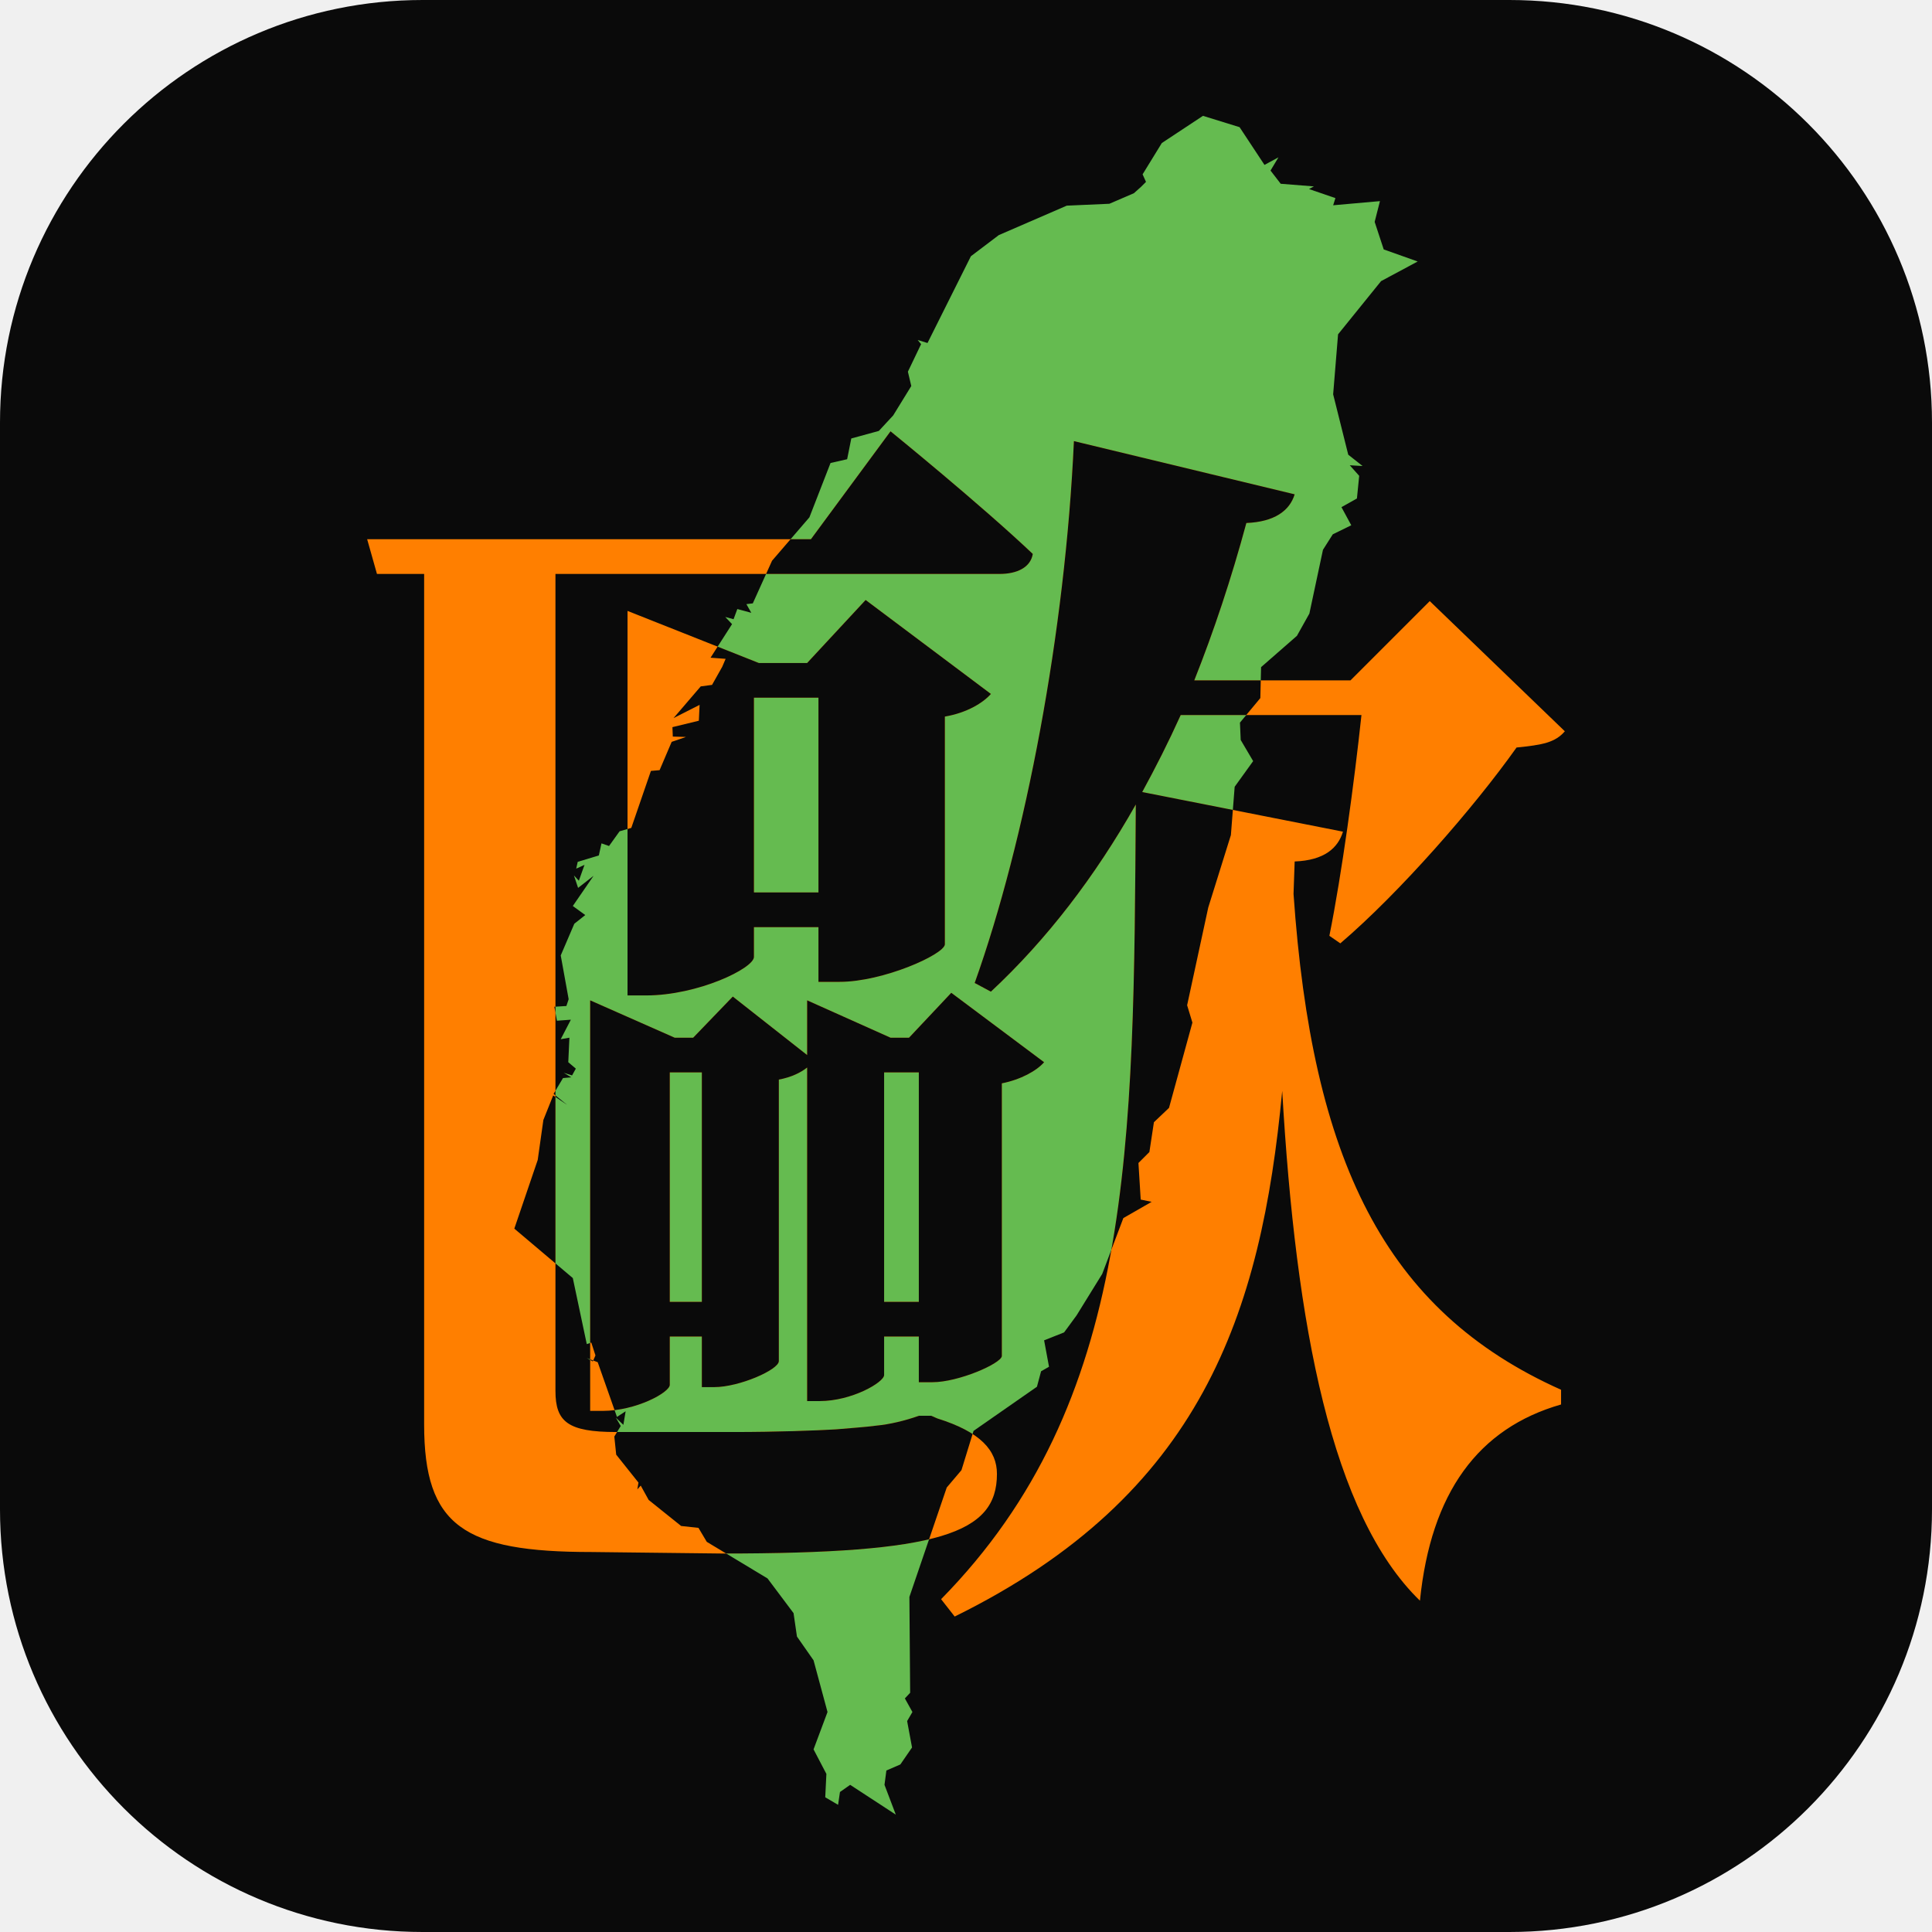
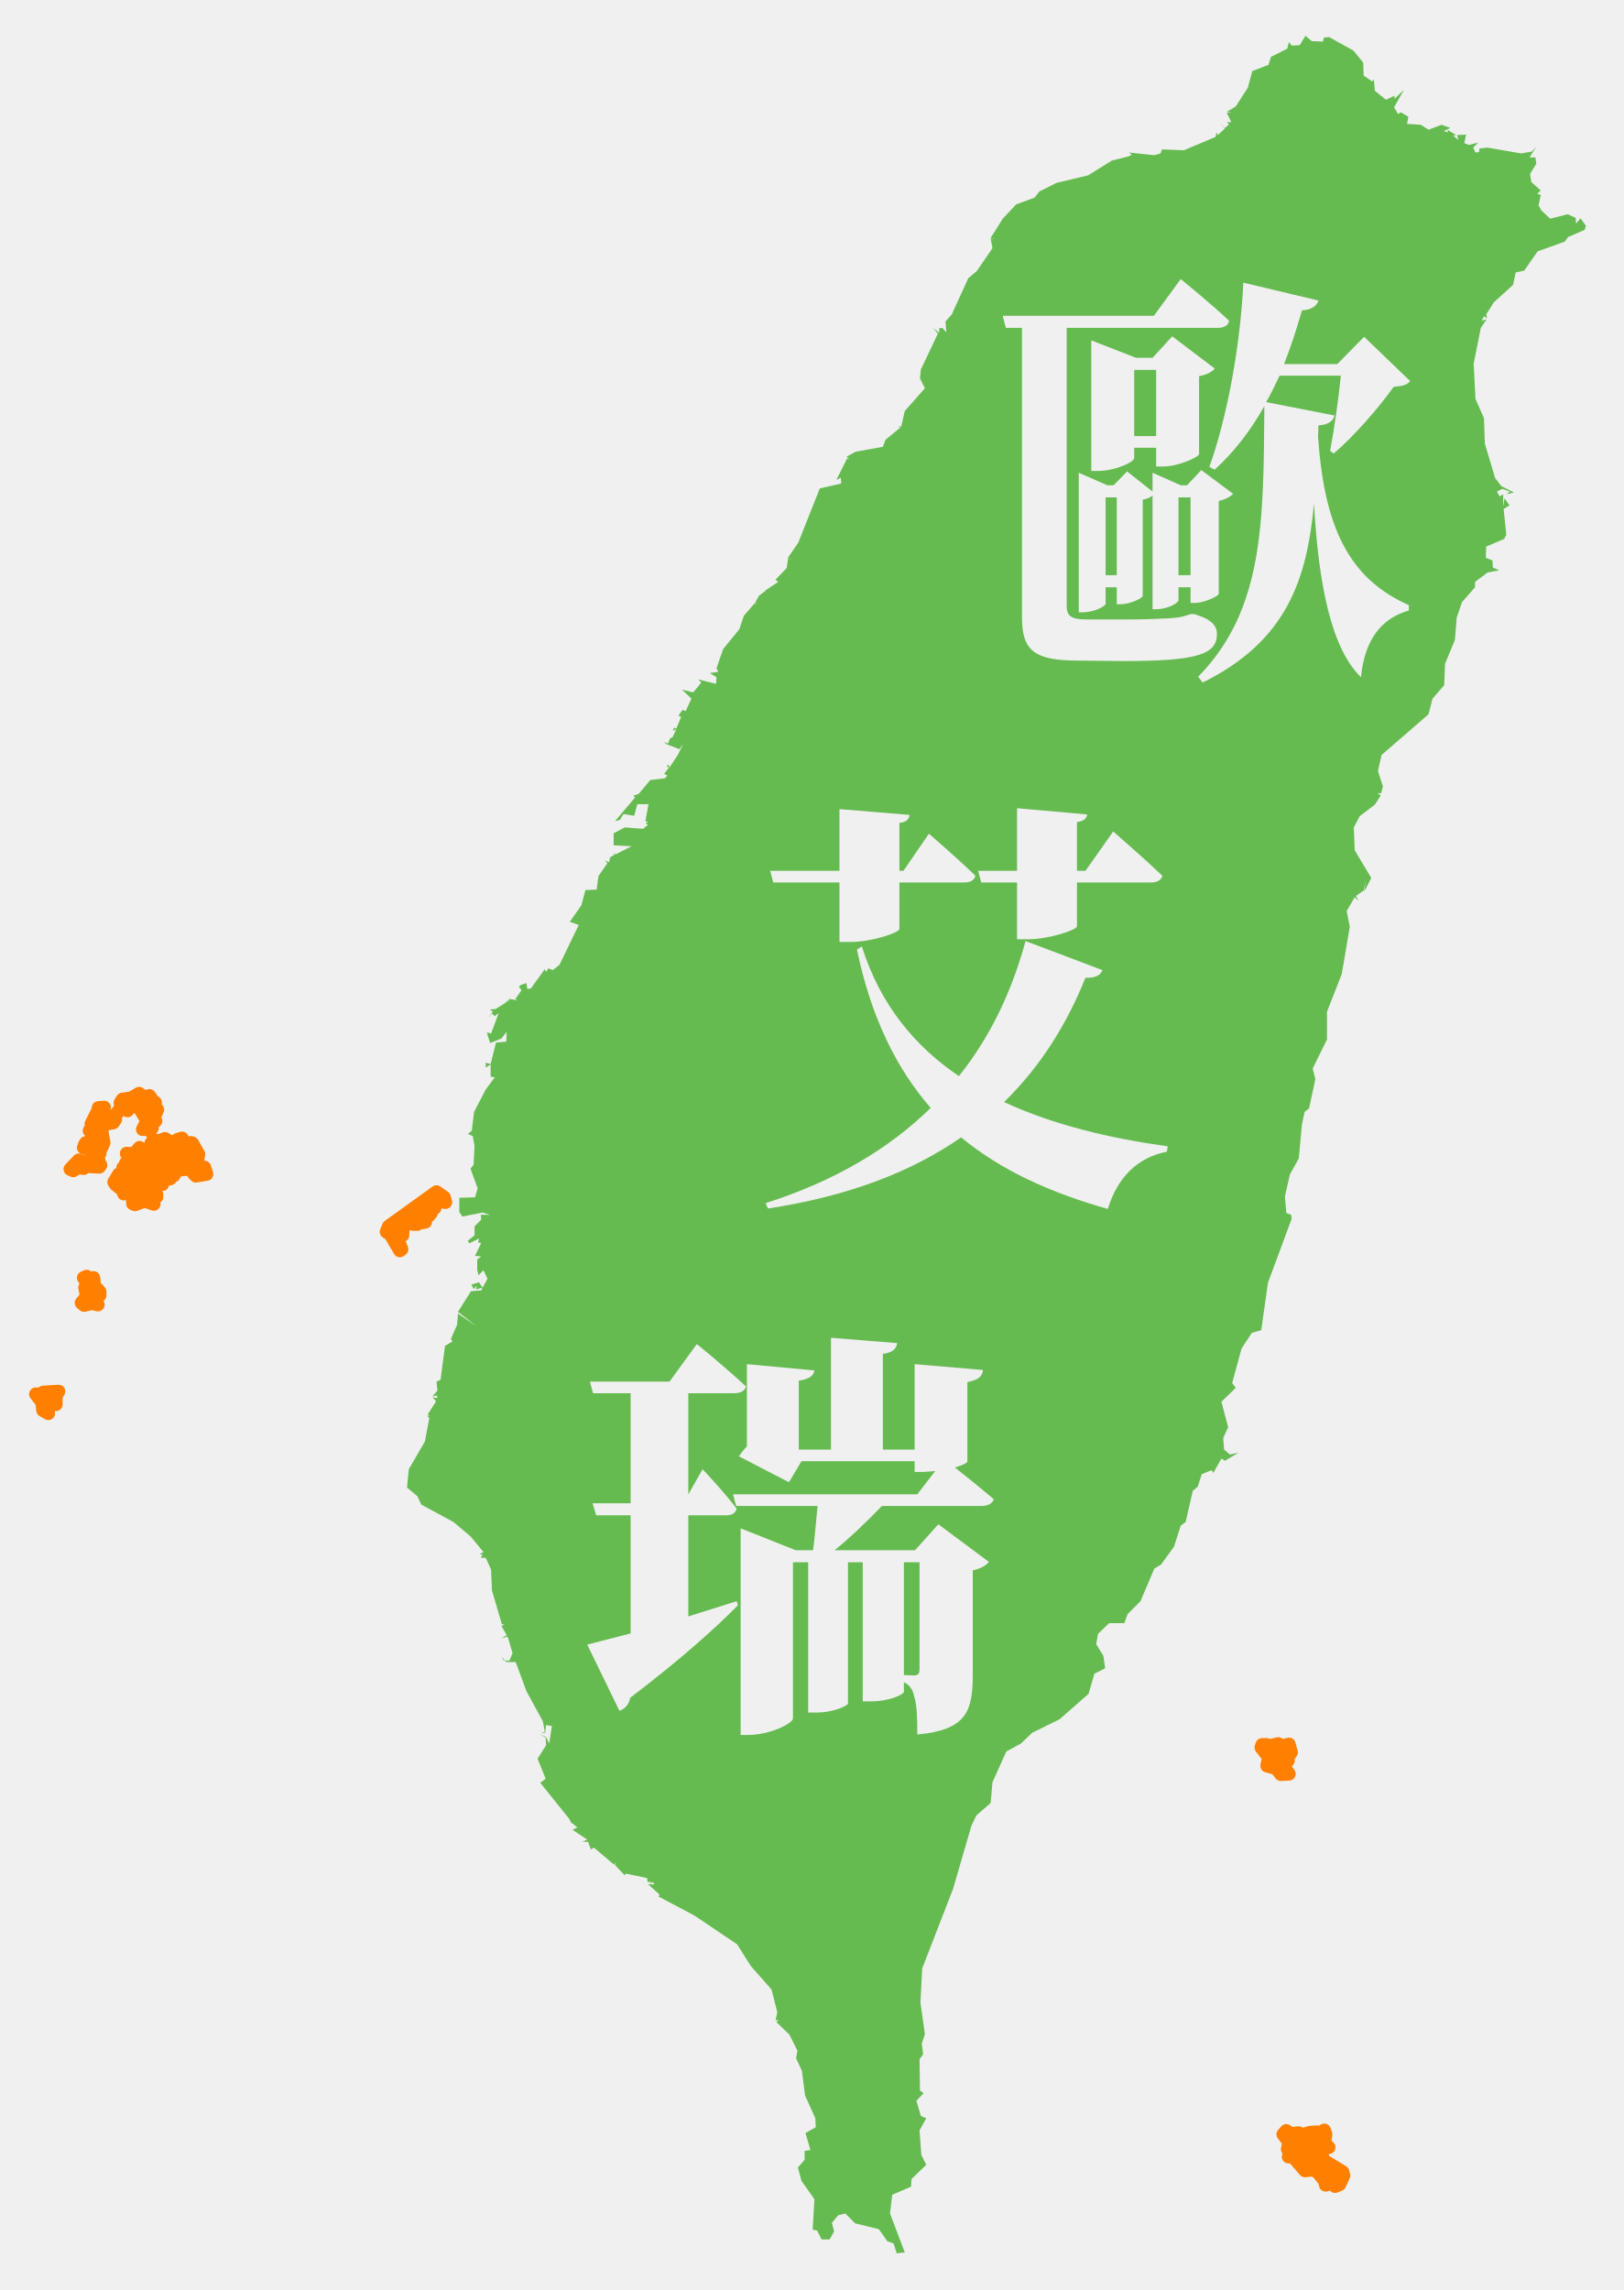
- <svg xmlns="http://www.w3.org/2000/svg" viewBox="0 0 512 512">
-   <rect width="512" height="512" rx="112" fill="#0a0a0a" />
-   <defs>
-     <clipPath id="tw">
-       <path id="island" d="M136.3 325.6L151.8 338.7L155.5 356.2L156.7 355.8L157.8 359.2L157.1 360.8L155.5 359.9L158.4 361L163.5 375.5L165.8 374L165.2 377.6L163.2 375.7L164.5 377.9L162.8 380.7L163.3 385.5L169.2 392.9L168.9 394.7L169.8 393.7L171.9 397.5L180.5 404.4L185.1 404.9L187.3 408.6L203.4 418.3L210.3 427.5L211.2 433.7L215.6 440L219.3 453.7L215.6 463.6L219 470.1L218.7 476.3L222.1 478.3L222.6 474.9L225.3 473L237.4 480.9L234.4 473L234.9 469.2L238.6 467.6L241.7 463.1L240.4 456.1L241.8 453.7L239.8 450.1L241.2 448.6L241 423.2L250.9 394.2L254.8 389.6L258 379.2L274.8 367.5L275.9 363.4L278 362.2L276.7 355.2L282 353.1L285.3 348.6L292.1 337.6L297.7 322.8L305.2 318.5L302.3 317.9L301.7 308.2L304.6 305.3L305.8 297.4L309.8 293.6L316 271L314.6 266.4L320.2 240.5L326.2 221.3L327.2 208.5L332.1 201.7L328.8 196.1L328.6 191.5L334 185L334.2 176.8L343.7 168.5L347 162.6L350.6 145.7L353.2 141.6L358.1 139.2L355.5 134.4L359.6 132.1L360.2 126.1L357.7 123.3L361.1 123.5L357.3 120.5L353.3 104.5L354.6 88.6L366 74.5L375.7 69.3L366.7 66.1L364.3 58.8L365.7 53.3L353.3 54.4L353.9 52.5L346.9 50.1L348.2 49.4L339.4 48.7L336.7 45.2L338.8 41.7L335.1 43.7L328.5 33.7L318.8 30.7L307.9 37.9L302.8 46.2L303.7 48.2L302.4 49.5L301.1 48.2L302.4 49.5L300.5 51.2L294 54L282.7 54.5L264.7 62.3L257.3 67.9L245.8 90.9L243.2 90.1L244.1 91.2L240.6 98.5L241.5 102.3L236.7 110.1L232.9 114.2L225.6 116.2L224.5 121.7L220.1 122.7L214.5 137.1L204.6 148.6L199.5 159.9L197.8 160.1L199.1 162.4L195.4 161.4L194.4 164.1L192.2 163.5L194 165.4L188.3 174.3L192.3 174.6L191.4 176.7L188.7 181.5L185.7 181.9L178.5 190.3L185.4 186.8L185.2 191L178.2 192.7L178.3 195.2L181.8 195.3L178 196.6L174.8 204.1L172.5 204.3L167.3 219.4L164.2 220.3L161.4 224.2L159.4 223.5L158.7 226.7L153.1 228.4L152.7 230.2L154.9 229.2L153.4 233.4L152.1 232L153.2 235.3L157.3 232.1L151.8 240.1L155.1 242.5L152.2 244.8L148.6 253.2L150.7 264.8L150.1 266.6L146.9 266.8L147.6 270.5L153.1 270.1L151.3 270.2L148.6 275.4L150.9 275L150.6 281.5L152.6 283.2L151.6 285L149.4 284.3L151.4 285.5L149.2 285.7L146.7 289.9L150.3 292.8L146.6 290.3L144 296.8L142.5 307.4L136.3 325.6Z" />
-     </clipPath>
-     <path id="ou" d="M236 114.3L214.9 142.9L97.3 142.9L99.9 152.1L112.4 152.1L112.4 377.5C112.4 404.4 122.9 411.3 156.8 411.3L191.3 411.7C249.1 411.7 264.2 406.4 264.2 390.6C264.2 384.4 259.9 379.5 248.4 375.9L246.8 375.2L243.5 375.2C239.9 376.5 235.6 377.5 232.3 377.8C229.4 378.2 224.8 378.5 221.5 378.8C216.6 379.1 205.7 379.5 194.5 379.5L163.3 379.5C150.5 379.5 147.2 376.8 147.2 368.6L147.2 152.1L264.9 152.1C269.5 152.1 273.1 150.4 273.7 146.8C259.9 133.7 236 114.3 236 114.3ZM177.5 367L177.5 354.2L186 354.2L186 367.6L189.3 367.6C195.9 367.6 206.4 363 206.4 360.7L206.4 286.1C209.7 285.5 212.3 284.2 213.9 282.9L213.9 371.3L217.2 371.3C225.8 371.3 234.3 366.3 234.3 364.4L234.3 354.2L243.5 354.2L243.5 366.3L247.1 366.3C254 366.3 265.2 361.4 265.5 359.4L265.5 287.1C270.5 286.1 274.7 283.8 276.7 281.5L252.1 263.1L240.9 275L236 275L213.9 265.1L213.9 279.6L194.2 264.1L183.7 275L178.8 275L156.4 265.1L156.4 373.9L159.7 373.9C168.6 373.9 177.5 369 177.5 367ZM243.5 284.2L243.5 345L234.3 345L234.3 284.2ZM199.8 253.6L199.8 245.7L216.9 245.7L216.9 260.2L222.5 260.2C234 260.2 250.1 253 250.4 250.3L250.4 189.9C256.3 188.9 260.6 186.2 262.6 183.9L229.4 159L213.9 175.7L201.1 175.7L166.3 161.9L166.3 263.8L171.2 263.8C185 263.8 199.8 256.6 199.8 253.6ZM216.9 184.9L216.9 236.5L199.8 236.5L199.8 184.9ZM186 284.2L186 345L177.5 345L177.5 284.2ZM343.1 131L284.6 116.9C282.3 167.5 271.8 222.7 258.3 260.5L262.6 262.8C277.4 249 290.2 232.3 301 213.2C300.4 303.9 300.7 371.6 249.4 423.8L253 428.4C318.4 396.2 334.2 348.3 339.8 289.1C343.4 351.5 352.9 401.5 376.3 424.2C379.2 395.6 391.7 378.5 413.7 372.2L413.7 368.3C366.7 347.3 347.7 307.2 342.8 236.9L343.1 228.3C351 228 354.6 224.7 355.9 220.4L302.7 209.9C306.3 203.3 309.6 196.8 312.9 189.5L360.8 189.5C358.9 207.3 355.6 231.6 352.3 248L355.2 250C371 236.5 390.7 213.9 401.9 198.1C408.8 197.4 412.1 196.8 414.7 193.8L378.9 159.3L357.9 180.3L316.5 180.3C321.7 167.2 326.3 153.4 330.3 138.6C337.8 138.3 341.8 135.3 343.1 131Z" />
-   </defs>
-   <use href="#island" fill="#65bb50" />
-   <use href="#ou" fill="#ff7f00" />
-   <use href="#ou" fill="#0a0a0a" clip-path="url(#tw)" />
+ <svg xmlns="http://www.w3.org/2000/svg" viewBox="0 0 363 512">
+   <mask id="name">
+     <rect width="363" height="512" fill="#fff" />
+     <path d="M264 62.4L258 70.6L224.2 70.6L224.9 73.3L228.5 73.3L228.5 138C228.5 145.7 231.5 147.7 241.3 147.7L251.2 147.8C267.8 147.8 272.1 146.3 272.1 141.7C272.1 140 270.9 138.5 267.6 137.5L267.1 137.3L266.2 137.3C265.1 137.7 263.9 138 263 138.1C262.1 138.2 260.8 138.3 259.8 138.3C258.4 138.4 255.3 138.5 252.1 138.5L243.1 138.5C239.5 138.5 238.5 137.8 238.5 135.4L238.5 73.3L272.3 73.3C273.6 73.3 274.7 72.8 274.8 71.7C270.9 68 264 62.4 264 62.4ZM247.2 135L247.2 131.3L249.7 131.3L249.7 135.1L250.6 135.1C252.5 135.1 255.5 133.8 255.5 133.2L255.5 111.7C256.4 111.6 257.2 111.2 257.7 110.8L257.7 136.2L258.6 136.2C261.1 136.2 263.5 134.8 263.5 134.2L263.5 131.3L266.2 131.3L266.2 134.8L267.2 134.8C269.2 134.8 272.4 133.3 272.5 132.8L272.5 112C273.9 111.7 275.1 111.1 275.7 110.4L268.6 105.1L265.4 108.5L264 108.5L257.7 105.7L257.7 109.9L252 105.4L249 108.5L247.6 108.5L241.2 105.7L241.2 136.9L242.1 136.9C244.7 136.9 247.2 135.5 247.2 135ZM266.2 111.2L266.2 128.6L263.5 128.6L263.5 111.2ZM253.6 102.4L253.6 100.1L258.5 100.1L258.5 104.3L260.1 104.3C263.4 104.3 268.1 102.2 268.1 101.5L268.1 84.1C269.8 83.8 271.1 83.1 271.6 82.4L262.1 75.2L257.7 80L254 80L244 76.1L244 105.3L245.4 105.3C249.4 105.3 253.6 103.3 253.6 102.4ZM258.5 82.7L258.5 97.5L253.6 97.5L253.6 82.7ZM249.7 111.2L249.7 128.6L247.2 128.6L247.2 111.2ZM294.8 67.2L278 63.2C277.3 77.7 274.3 93.5 270.4 104.4L271.6 105C275.9 101.1 279.6 96.3 282.7 90.8C282.5 116.8 282.6 136.3 267.9 151.3L268.9 152.6C287.7 143.3 292.2 129.6 293.8 112.6C294.8 130.5 297.6 144.9 304.3 151.4C305.1 143.2 308.7 138.3 315 136.5L315 135.3C301.5 129.3 296.1 117.8 294.7 97.6L294.8 95.1C297 95 298.1 94.1 298.4 92.9L283.1 89.9C284.2 88 285.1 86.1 286.1 84L299.8 84C299.3 89.1 298.3 96.1 297.4 100.8L298.2 101.4C302.8 97.5 308.4 91 311.6 86.5C313.6 86.3 314.6 86.1 315.3 85.2L305 75.3L299 81.4L287.1 81.4C288.6 77.6 289.9 73.6 291.1 69.4C293.2 69.3 294.4 68.4 294.8 67.2ZM248.9 185.9L242.7 194.7L240.8 194.7L240.8 183.8C242.5 183.6 242.9 182.9 243.1 182.1L227.4 180.7L227.4 194.7L218.7 194.7L219.4 197.3L227.4 197.3L227.4 210L229.9 210C234.6 210 240.8 207.9 240.8 207.1L240.8 197.3L257.3 197.3C258.6 197.3 259.6 196.9 259.9 195.8C255.8 191.9 248.9 185.9 248.9 185.9ZM207.7 186.4L202 194.7L201.1 194.7L201.1 184C202.8 183.8 203.2 183.1 203.4 182.2L187.7 180.9L187.7 194.7L172.2 194.7L172.9 197.3L187.7 197.3L187.7 210.6L190.2 210.6C195 210.6 201.1 208.5 201.1 207.7L201.1 197.3L215.6 197.3C216.9 197.3 217.8 196.9 218.1 195.8C214.3 192.1 207.7 186.4 207.7 186.4ZM246.5 216.9L229.3 210.4C226.4 221.1 221.7 231.5 214.4 240.6C204.5 233.9 196.8 224.6 192.7 211.6L191.6 212.3C194.8 227.6 200.5 239 208.1 247.7C199 256.6 187.1 263.9 171.2 269L171.7 270.2C190.1 267.4 204.1 261.8 214.9 254.3C224 261.8 235 266.7 247.7 270.3C249.8 263.4 254.2 258.8 260.9 257.5L261.1 256.3C248.1 254.5 235.5 251.5 224.5 246.4C232.8 238.3 238.6 228.8 242.7 218.6C245.2 218.7 246.1 217.9 246.5 216.9ZM219.8 306.3L204.5 305L204.5 324.1L197.4 324.1L197.4 302.7C199.7 302.4 200.4 301.5 200.6 300.3L185.8 299.1L185.8 324.1L178.6 324.1L178.6 308.7C181 308.3 181.9 307.6 182.1 306.4L167 305L167 323.4C166.3 324.1 165.7 324.9 165.2 325.6L176.4 331.4L179.2 326.7L204.5 326.7L204.5 329.1L206.5 329.1L209.1 328.9L205.1 334.1L163.9 334.1L164.6 336.7L182.8 336.7C182.5 339.7 182.2 343.5 181.8 346.6L177.9 346.6L165.6 341.7L165.6 387.9L167.3 387.9C172.2 387.9 177.3 385.3 177.3 384.2L177.3 349.3L180.7 349.3L180.7 382.9L182.3 382.9C186.8 382.9 189.6 381.2 189.6 380.9L189.6 349.3L192.9 349.3L192.9 380.4L194.5 380.4C199.1 380.4 202 378.8 202.1 378.3L202.1 376.1C203.5 376.8 204.1 377.8 204.4 379.3C205 381 205.1 384 205.1 387.8C216.1 386.8 217.5 382.6 217.5 374.4L217.5 351.1C219.4 350.7 220.6 349.9 221.1 349.2L209.8 340.8L204.6 346.6L186.6 346.6C190.1 343.8 194.1 339.9 197.2 336.7L219.5 336.7C220.8 336.7 221.9 336.2 222.2 335.2C219.5 332.9 215.8 329.9 213.5 328.1C215.2 327.6 216.3 327.1 216.3 326.7L216.3 309C219 308.5 219.6 307.6 219.8 306.3ZM205.6 349.3L205.6 373.1C205.6 374.1 205.4 374.6 204.3 374.6L202.1 374.5L202.1 349.3ZM155.8 300.5L149.7 308.9L131.9 308.9L132.6 311.5L141 311.5L141 336.1L132.5 336.1L133.3 338.8L141 338.8L141 365.2L131.3 367.7L138.5 382.5C139.7 382.1 140.7 381 140.9 379.6C152.6 370.7 160.4 363.6 165 358.9L164.7 358L153.9 361.4L153.9 338.8L162.4 338.8C163.6 338.8 164.5 338.3 164.7 337.3C162.2 333.9 157.1 328.5 157.1 328.5L153.9 334.1L153.9 311.5L164.1 311.5C165.6 311.5 166.5 311 166.8 310C162.7 306.1 155.8 300.5 155.8 300.5Z" fill="#000" />
+   </mask>
+   <path d="M91 332.6L93.3 334.5L94.2 336.4L101.4 340.3L105.2 343.5L108.1 347L107.2 347.5L107.9 347.6L107.5 348.3L108.6 348.3L109.8 350.9L110 355.6L112.2 363.1L112.8 363.3L112.1 363.5L113.3 365.6L112.1 366.3L113.5 365.9L114.6 369.6L113.9 371.3L113.1 371L113.9 371.4L112.6 371.2L112.2 370.4L113.2 371.6L115.3 371.6L117.7 378.1L121.4 384.9L121.8 387.2L121 387.5L121.9 387.4L122.1 385.7L123.4 385.9L122.8 389.8L122.1 388.4L120.6 387.7L122 388.5L122.1 390.2L120.2 393.2L122 397.7L120.8 398.6L127.3 406.7L127.8 407.7L126.9 408.6L127.9 407.6L129.1 408.6L128 409.1L131.3 411.3L130.2 411.8L131.5 411.8L132.1 413.5L132.8 413.1L137.3 416.9L137.8 416.3L137.5 417L139.7 419.3L139.9 418.9L144.7 419.9L144.8 420.8L145.7 420.7L145.1 421.2L146 420.8L146.3 421.3L144.9 421.3L147.5 423.6L147.2 424L155.3 428.3L164.8 434.7L167.9 439.6L172.5 444.8L173.8 449.9L173.4 451.7L174.1 451.6L173.6 452.1L176.5 454.9L178.3 458.5L178 460.2L179.3 463L180 468.5L182.3 473.6L182.4 475.6L180.1 476.9L181.2 480.7L179.9 480.9L179.9 482.9L178.4 484.6L179.2 487.6L182.1 491.7L181.7 498.5L182.7 498.7L183.7 500.7L185.5 500.7L186.5 498.9L186 497L187.4 495.3L189 494.9L191.2 497.1L196.5 498.4L198.4 501.1L199.8 501.6L200.5 503.8L202.3 503.6L199 494.9L199.5 490.7L203.7 488.9L203.8 487.2L207.1 484L206 481.8L205.6 476.3L207.1 473.6L205.9 473.1L204.9 469.7L206.5 468L205.7 467.4L205.6 460.4L206.4 459.3L206.1 456.9L206.8 454.8L205.8 447.7L206.2 440.1L213.1 422.3L217.2 408.2L218.3 405.9L221.5 403.1L221.9 398.5L225 391.6L228.3 389.8L230.8 387.4L236.9 384.4L243.4 378.7L244.7 374.2L247.1 373L246.7 370.2L245.1 367.6L245.5 365.3L248 362.9L251.4 362.9L252.1 360.9L255 358L258.1 350.7L259.6 349.8L262.5 345.8L264 341.1L265.1 340.3L266.7 333.3L267.8 332.4L268.7 329.6L270.9 328.7L271.3 329.3L273.1 326.1L273.9 326.6L276.9 324.8L275 325.2L273.7 324.1L273.5 321.5L274.6 319.1L273.1 313.4L276.3 310.3L275.5 309.2L277.6 301.5L279.9 298L282 297.4L283.5 286.8L288.8 272.5L288.7 271.6L287.6 271.2L287.3 267.5L288.4 262.6L290.4 259L291.1 251.4L291.7 248.6L292.7 247.8L294.1 241.3L293.5 238.9L296.7 232.4L296.7 226.2L300 217.8L301.8 207.2L301.1 203.7L302.9 200.6L303.7 201.4L303.2 200.3L304.9 199.1L305.4 196.7L305 199.4L306.6 196.3L302.9 190.1L302.7 185L304 182.5L307.4 179.9L308.7 177.9L308 177.3L308.8 177.4L309.2 175.8L308.1 172.4L308.9 168.8L319.4 159.7L320.3 156.2L322.9 153.2L323.1 148.4L325.3 143.1L325.7 138.1L326.9 134.6L329.8 131.3L329.8 130.1L332.6 128L335.2 127.5L333.8 126.9L333.7 125.3L332.2 124.7L332.3 122.2L336.3 120.5L336.8 119.6L336.2 113.8L337.5 113L336.4 111.4L336.1 113.3L336.1 110.5L335.3 111L334.7 109.9L335.9 109.3L337.6 109.9L336.8 110.5L338.5 110.1L335.7 108.7L334.3 106.9L332 99.2L331.8 93.5L329.9 89.2L329.5 81.3L331.1 73.3L332.4 71.4L331.3 71.7L331.8 70.7L332.5 71.2L332.3 70.3L334 67.6L338.3 63.7L338.9 60.9L340.8 60.5L343.8 56.2L349.9 54L350.6 53L354.3 51.4L354.6 50.5L353.4 48.8L352.4 50L352.3 48.7L350.5 47.9L346.6 48.9L344.6 47L344 45.9L344.5 43.6L343.7 43.3L344.5 42.6L342.4 40.7L342.1 38.9L343.5 36.6L343.3 35.2L342 35.2L343.5 32.8L342.5 33.9L340.1 34.3L332.6 33L330.8 33.2L330.7 34L329.9 34.1L329.4 33L330.5 31.9L328.4 32.4L327.4 32L327.8 30.1L325.8 30.2L326.1 31.3L324.9 30.3L325.6 30.2L323.6 29L323.8 29.6L322.8 29.3L324.3 28.6L322.3 27.9L319.4 29L317.7 27.9L314.6 27.7L314.9 26.1L313.2 25.1L312.6 25.5L311.7 24L313.9 20.1L311.8 22.1L311.8 21.4L309.9 22.3L307.4 20.3L307.2 17.8L306.4 18.6L306.8 18.2L304.9 16.9L304.8 14L302.6 11.3L297.2 8.3L296 8.4L295.8 9.3L293.3 9.2L291.9 8L290.6 10.1L288.8 10.2L288.2 9.4L287.8 10.9L284.2 12.7L283.6 14.5L280 15.9L279 19.6L276.3 23.8L274.3 25L275.4 25L274.3 25.2L275.3 27.3L274.3 27.3L274.8 27.8L273.9 28.6L272.5 27.3L273.9 28.7L272.3 30.2L272 29.6L271.8 30.6L264.7 33.6L259.8 33.4L259.5 34.3L258.1 34.7L252.4 34.1L253.1 34.6L252.2 35L252.1 34.2L252.2 35L248.6 35.9L243.3 39.2L236.2 40.9L232.4 42.8L231.3 44.2L227.2 45.7L224.2 48.9L221.5 53.2L222.6 53.5L221.5 53.3L221.9 55.5L218.4 60.6L216.5 62.2L212.8 70.3L211.4 71.9L211.6 74.3L210.7 73.3L210 73.4L210 74.4L208.6 73.3L209.7 74.6L205.9 82.6L205.7 84.6L206.8 86.8L202.3 91.9L201.5 95.4L200.8 95.2L201.3 95.6L198 98.3L197.4 99.9L191.3 101L189.3 102.1L189.9 102.7L189.4 102.5L187 107.3L188 106.8L188.1 108.1L183.3 109.2L178.5 121.3L176.1 124.8L177.2 125.1L176.2 124.9L175.9 127L173.4 129.6L174 130.1L171 132.1L171.4 132.6L171 132.2L169.7 133.2L168.8 134.8L169.3 135.2L168.7 134.9L166.3 137.7L165.3 140.7L161.7 145.1L160.2 149.4L160.6 150.2L158.7 150.5L160.2 151.4L160.1 152.9L156.1 151.9L156.8 152.6L155 154.8L152.5 154.2L154.6 156.2L153.3 159L152.6 158.7L151.7 160L152.3 160.3L151.2 162.9L150.7 162.7L150.4 163.4L151.2 163L150.4 164.8L149.8 165.1L150.2 164L149.4 166.2L148.3 165.9L149.3 166.4L148.3 166.1L151.9 167.5L152.7 166.4L151.6 168.7L149.7 171.6L149.4 170.9L149.1 171.4L149.6 171.6L148.5 173L149.2 173.4L148.7 174L145.4 174.4L142.8 177.5L141.6 177.9L142 178.3L137.5 183.6L138.6 183.3L139.4 182L141.8 182.4L142.5 179.8L145 179.8L144.3 183.6L144.9 183.8L144.3 184.1L144.9 184.4L143.8 185.3L139.7 185L137.2 186.3L137.2 189L141.2 189.2L137.7 191L137 190.6L137.5 191L136.4 191.7L136.2 192.8L135.3 192.4L135.8 193L133.8 195.9L133.4 198.9L130.9 199L130 202.4L127.4 206.1L129.4 206.8L125.1 215.7L123.6 216.9L122.6 216.5L122.1 217.3L121.8 216.7L118.7 221L117.9 221.1L117.7 219.8L116.5 220.2L116 220.6L116.6 221.4L115.2 223.4L115.7 223.7L113.4 223.2L114 223.4L112.7 224.3L114.3 223.4L110.8 225.6L109.5 225.7L110.2 226.2L109.1 227.6L110 226.6L110.6 227.2L111.5 226.5L109.8 231.1L109 230.8L109 231.5L108.4 229.6L109.6 233.2L112.1 232.2L114.1 229.7L113.3 230.6L113.2 232.9L110.9 233.1L109.7 237.9L108.6 237.6L108.1 238.4L108.6 237.6L108.6 238.7L109.7 238L109.7 240.7L111.7 241.1L110.6 240.9L108.6 243.6L106 248.6L105.5 252.7L104.6 252.9L105.7 252.7L104.6 253.5L105.7 254L106.1 256.2L105.9 260.4L105.2 261.3L106.8 265.7L106.2 267.7L102.7 267.8L102.7 271L103.4 272L107.9 271.1L109.5 271.6L107.5 271.6L107.6 272.7L106.1 274.2L106.1 276.2L104.6 277.4L104.9 278L107.1 276.9L106.9 277.8L107.6 277.9L106.2 280.8L107.6 280.9L106.7 281.6L106.7 284L107 285.1L108.1 284L109 285.9L107.9 287.9L107.1 286.7L105.4 287.2L105.9 288.2L106.6 287.5L106.4 288.3L107.8 287.9L107.7 288.5L105.3 288.7L102.4 293.3L106.5 296.5L102.4 293.7L102.2 296.2L100.8 299.4L101.2 299.9L99.5 300.9L98.5 308.5L97.6 308.9L97.8 310.9L96.7 312.2L97.7 312L97.8 312.6L96.7 312.4L97.5 313.3L95.6 316.3L96.1 316.5L95.5 316.6L96 317L95 322.3L91.4 328.5L91 332.6Z" fill="#65bb50" mask="url(#name)" />
+   <path d="M25.5 264.3L25.9 264.9L26.7 264.7L26.5 265.4L27.2 265.7L27.7 266.9L28.7 266.5L29.7 267.1L29.7 269.1L30.2 269.3L32.3 268.5L34.4 269.2L34.2 268L35 267.6L35 267.1L34.3 267.1L34.2 266.1L35.3 264.8L36.3 264.8L36.6 263.8L38.1 263.5L38 262.9L38.9 262.8L38.6 262.3L39.5 261.6L42.9 261.3L43.6 261.6L43.3 262.4L43.8 262.9L46.2 262.5L45.7 261L45.2 261.4L44.5 260.8L44.1 259.5L44.4 258.1L43 255.6L42.7 255.5L42.8 256.3L42.3 256.4L42.5 257.1L41.7 257.3L41.3 256.8L41.6 256.4L40.7 255.7L41.1 255.2L40.7 254.5L39.7 254.8L40.2 254.7L39.2 256.5L39.9 256.7L39.1 256.8L39.2 257.6L38.7 257.6L38.4 257L38.9 256.3L38.4 255.9L37.8 256.4L38 257.2L37.4 258.8L36.6 258.8L36.7 256.8L37.1 256.4L36.8 255.7L37.7 255.1L36.9 254.6L36.1 254.9L36.4 255.3L35.6 255.8L35.6 255.1L35.1 255.5L35.1 255L34.2 255L33.8 255.6L34.4 256.2L34.4 257.8L33.2 258.3L33.3 259.1L33.7 259.1L33.1 259.4L33.1 260.3L32.6 260.1L32.6 259.4L31.7 260L31.5 259.3L31.9 258.6L31.6 258.9L31 258.7L31.5 258.6L31.1 258.3L31.6 257.7L31.2 256.6L30 258L28.3 257.9L29.1 259.4L28.1 260.1L28.4 260.2L28.1 260.3L28 261L27.5 261.1L27.8 261.5L29.3 260.9L29.2 261.3L30 260.4L30.7 261.1L30.3 261.1L30.3 261.5L29.7 261.1L30.4 261.8L29.8 261.7L30.2 262.3L29.6 262.6L28.3 262L28.3 262.7L28.8 262.7L28.4 263.3L29.3 262.9L29.8 263.7L32.2 262.7L32.7 263.3L34 263.3L33.4 263.7L33.8 264.5L32.8 264.8L32.8 265.6L33.4 265.7L32.9 266.5L31.1 265.6L30.8 266.9L30 267.5L29.6 266.7L30 266.3L28.8 265.3L28.9 265.8L27.7 266.4L27.4 266.1L27.7 264.9L26.9 264.1L26.7 264.4L27 263.3L26.6 262.5L25.5 264.3ZM286.9 477.2L288.2 478.9L287.9 480.5L288.5 481.5L288.1 482.2L289 482.1L291.8 485.3L293.4 485.1L294.6 485.6L296.2 487.6L296.4 488.5L297.7 488.2L298.5 488.8L299.5 488.4L300.4 486.4L300.2 485.6L295.9 483L295.5 481.6L295.8 480.4L297.1 480.1L296.1 479.2L296.4 477.2L296.1 476.3L294.9 477.2L294.5 476.7L292.9 476.8L291 477.4L290.4 476.9L288.6 477.1L287.6 476.4L286.9 477.2ZM15.7 261.4L16.4 261.7L17.5 261L18.7 261.2L19.6 260.4L20.1 260.8L22.2 260.9L22.5 260.5L21.8 260.1L22.1 259.5L21.7 258.6L22.3 257.9L21.7 256.9L22.7 256.6L23.2 255.5L22.5 251.5L25.3 251L25.8 250.3L25.7 249.5L27.3 247.5L27.6 247.7L27.4 247.4L28.5 248.3L29.5 246.7L30.9 246.8L31.1 247.3L30.7 247.6L31.1 247.6L32.9 250.6L31.9 252.5L32.8 252.2L33.4 252.8L34 252.2L34 251.2L34.8 250.6L33.8 250.9L33.8 250.3L33.5 250.6L33.1 250L33.7 249.7L33.5 248.8L34.9 248.8L35.2 248.1L34.3 247.1L34.7 246.5L33.6 246.2L34.1 246L33.4 245L32.2 245.3L31.1 244.5L29.4 245.5L27.4 245.8L26.9 246.6L27.3 247.4L25.2 250L24.4 250.1L22.7 249.3L23.3 247.6L22 247.7L22.7 248.8L21.7 248.7L20.4 251.3L20.6 252.3L20 252.8L21.3 253.9L20.4 254.9L20.7 256.2L19.9 256.4L19.8 255.7L19.2 255.5L18.9 256L19.3 256.3L18.7 256.6L20.4 257.2L20.5 258.8L19 260.2L17.6 259.4L15.7 261.4ZM86.4 275.4L87.3 276L89.4 279.6L89.8 279.3L89.5 278.5L87.8 276L88.4 275L89.4 274.9L89 275L88.6 276.2L90 276.2L90.1 274L90.8 273.3L91.6 273.6L91.4 272.8L92.3 273.5L93.1 271L93.7 271.4L92.9 272.1L92.5 273.7L93.3 273.7L93.2 273.2L93.9 272.8L93.8 272.1L94.6 272.9L94 273.4L95.1 273.2L94.8 273.1L95.5 272.2L94 271.5L95.1 271.6L95.5 271.1L96 271.7L96.4 271.2L95.5 270.9L95.7 270.6L96.7 270.5L95.7 270.3L96.2 269.7L97.2 270.1L96.8 269.9L97 269.3L97.8 269.1L97.8 268.5L99.6 268.8L99.3 267.7L97.6 266.5L86.9 274.2L86.4 275.4ZM282 390.7L283.7 392.9L283.3 394.8L285.4 395.4L286.4 396.7L288.2 396.6L286.9 394.9L288 393.6L287.9 392.9L288.7 391.8L288.2 390L286.1 390.5L285.8 389.9L283.3 390.5L283.2 390.1L282.2 390.1L282 390.7ZM18.2 291.3L18.8 291.8L20.5 291.4L21.9 291.7L21 290.2L22.3 289.6L22.3 288.8L22 288.6L21.9 289.2L21.1 289L21.9 288.3L21.2 288.3L20.9 285.7L20.3 286.5L19.4 285.4L18.7 285.7L19.5 286.7L19 287.9L19.4 289.9L18.2 291.3ZM8 311.7L9.4 313.5L9.6 315.3L10.8 316L10.7 314.5L11.5 313.8L12.5 314L12.5 312.1L13.1 311.1L9.7 311.3L8.5 312L8 311.7Z" fill="#ff7f00" stroke="#ff7f00" stroke-width="3" stroke-linejoin="round" />
</svg>
